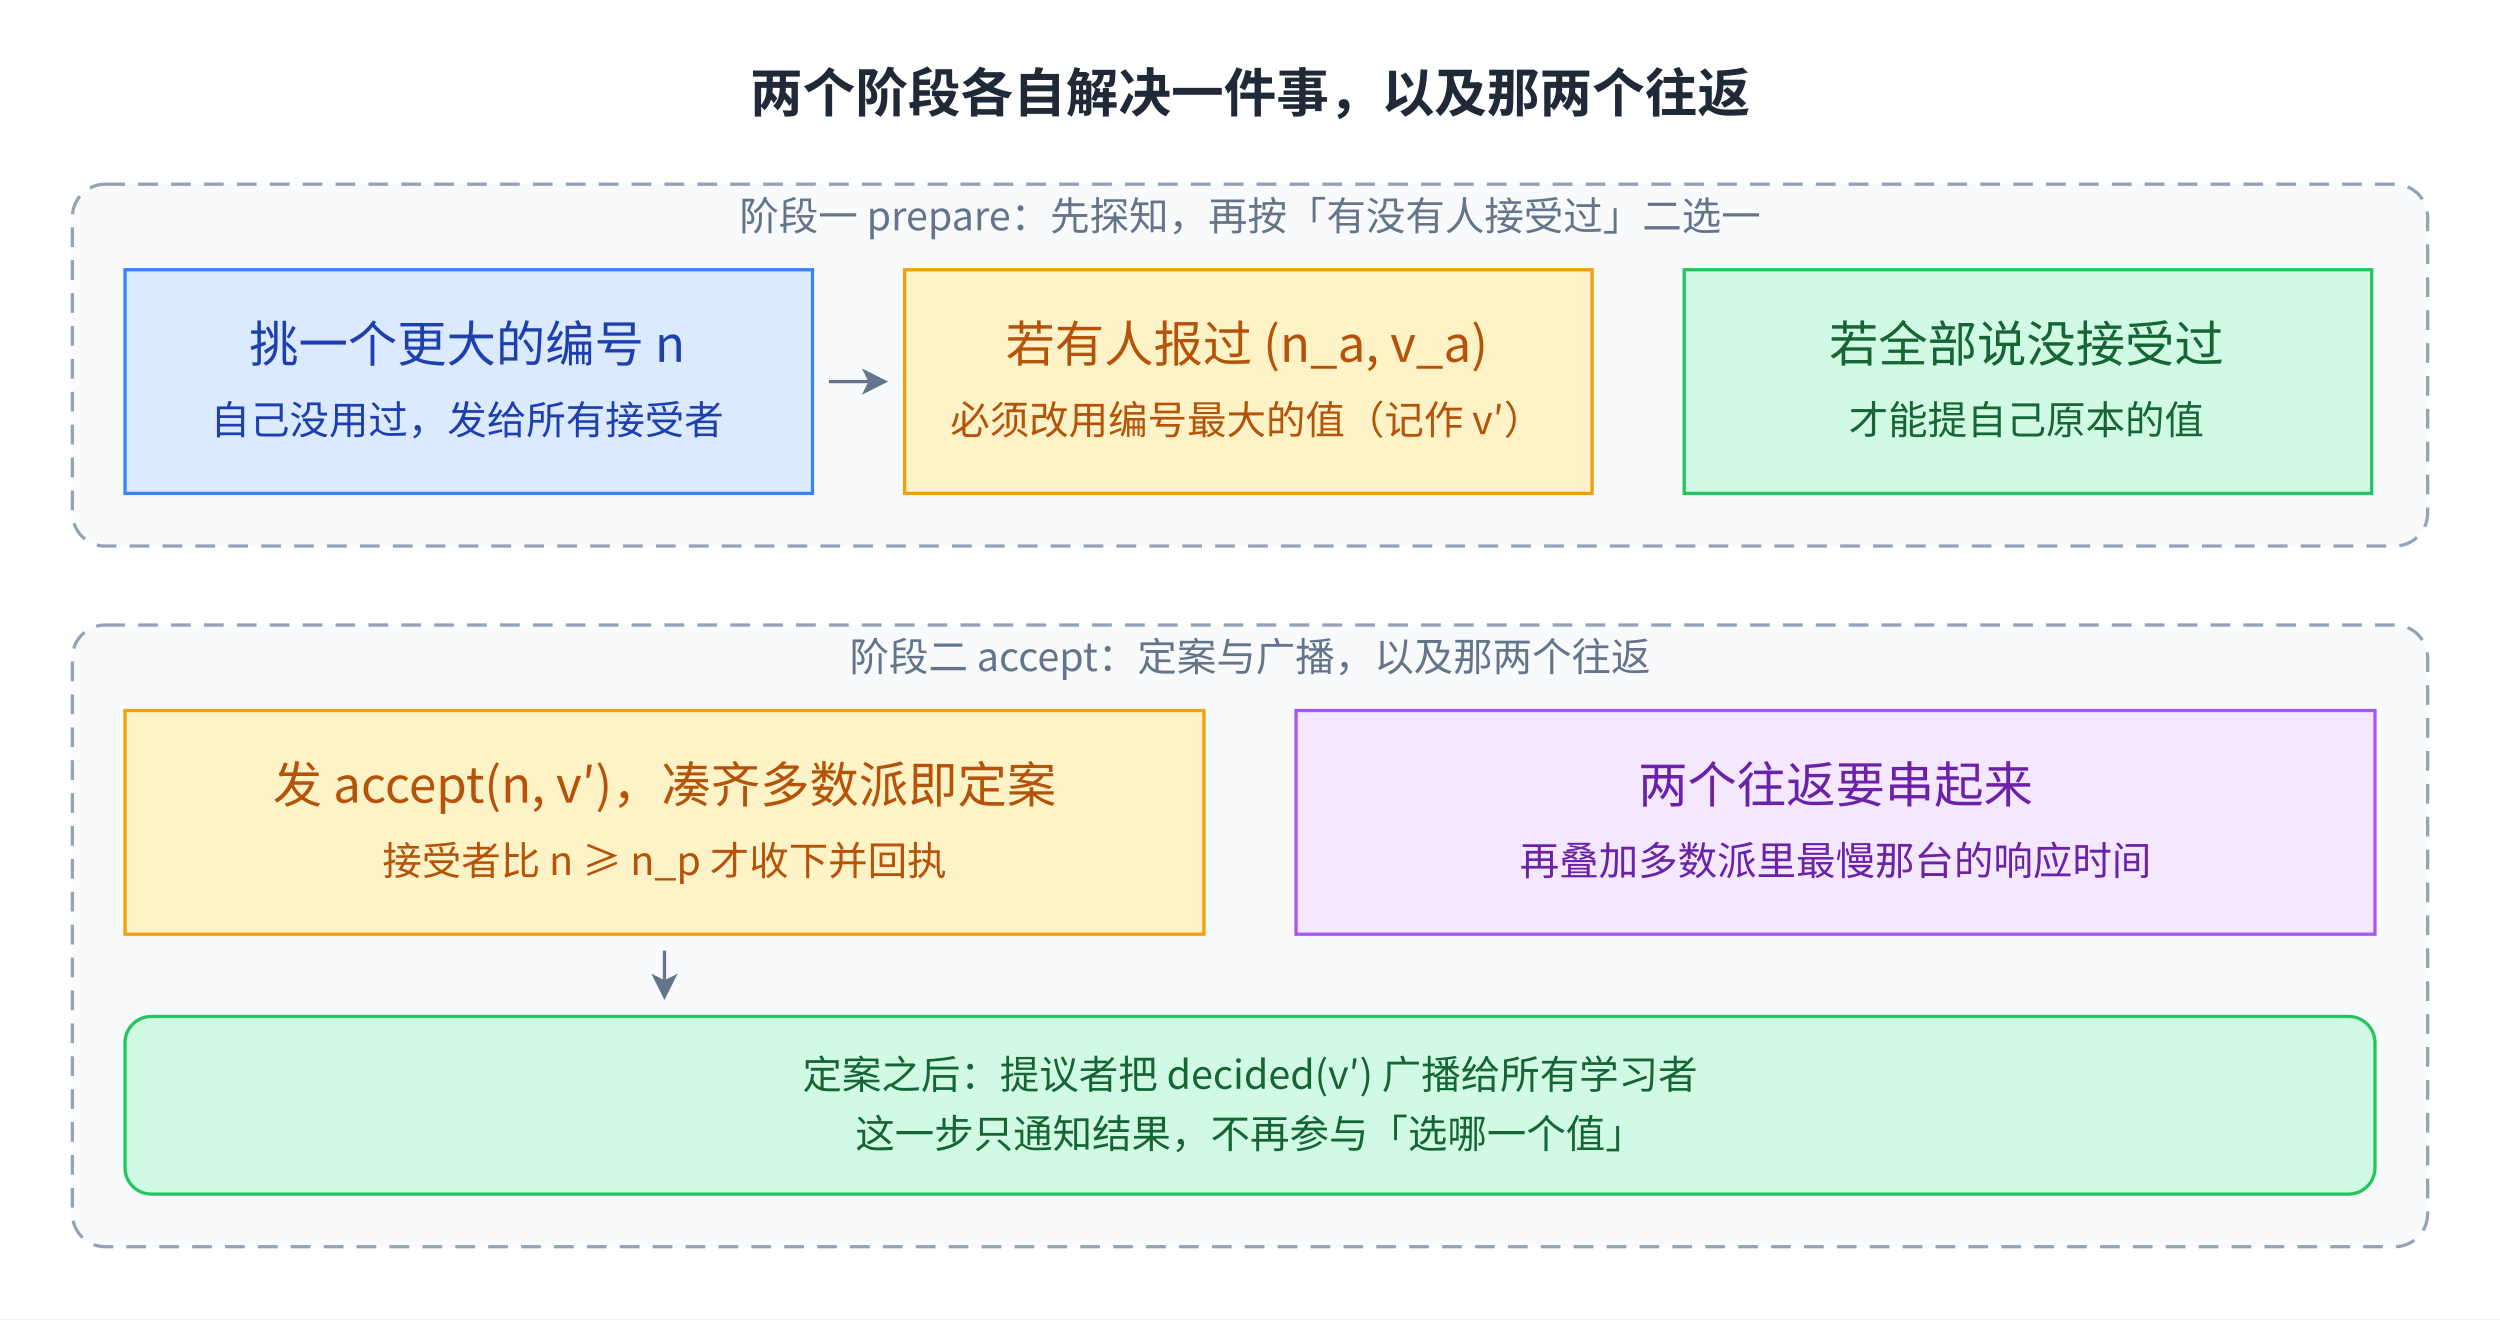
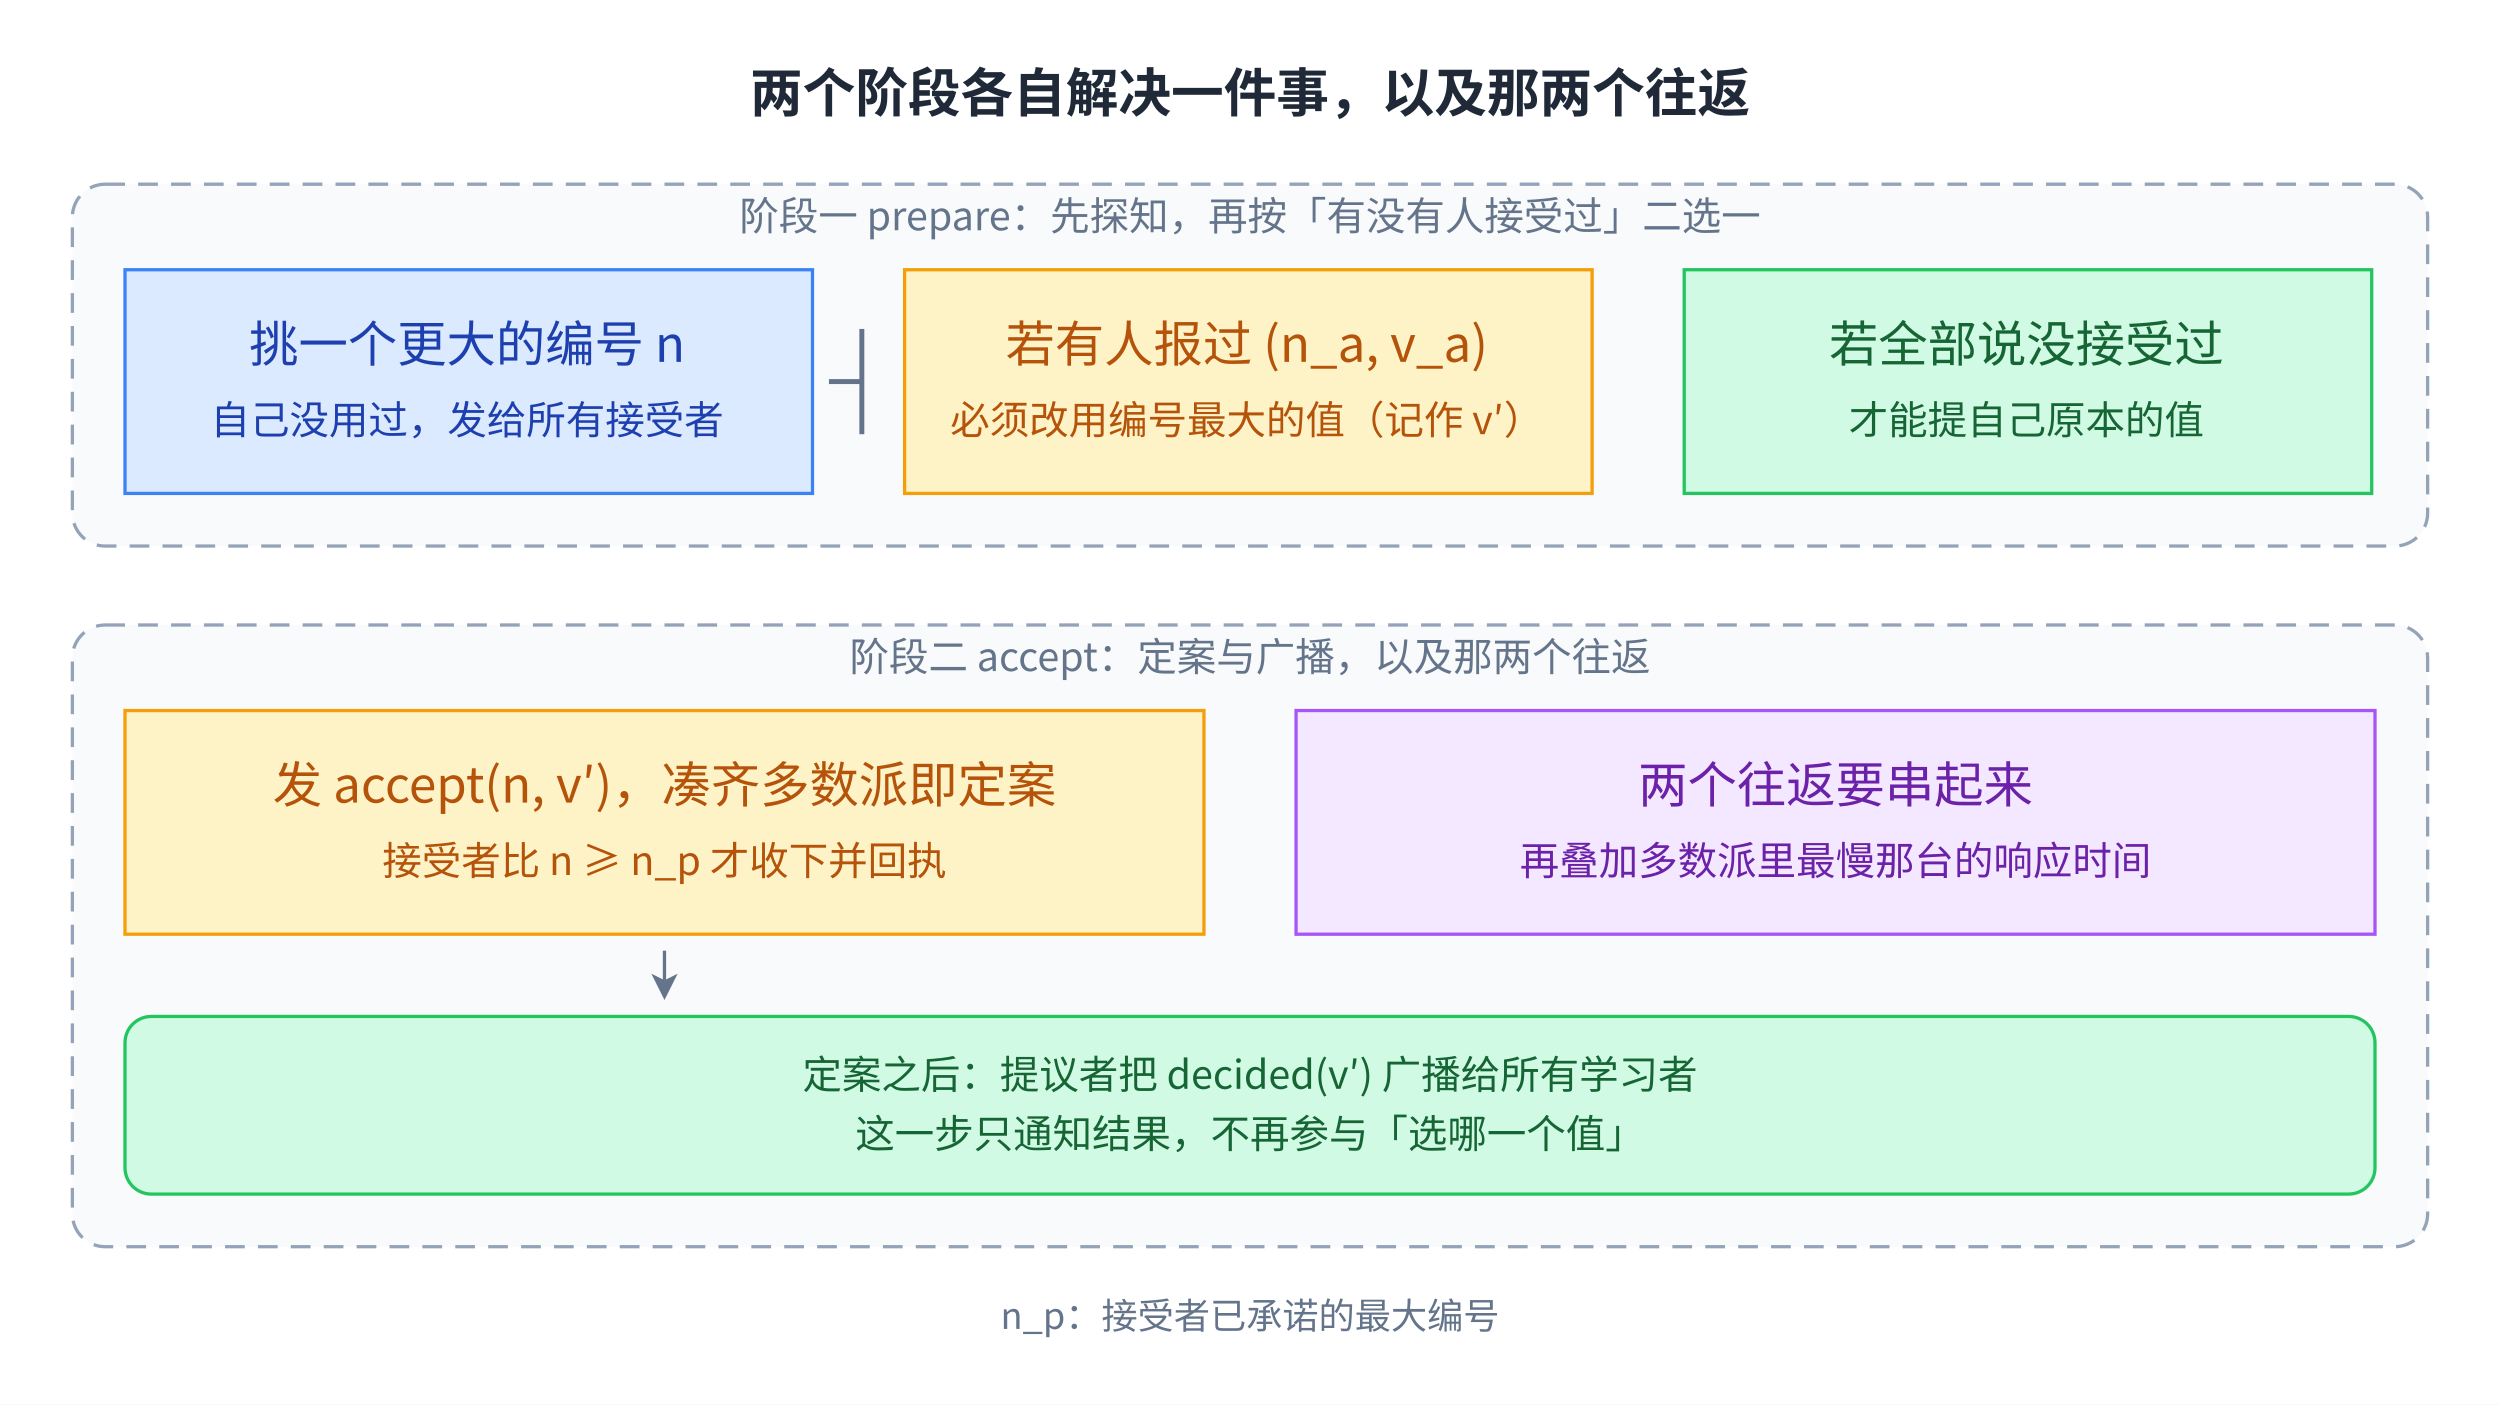
- <svg xmlns="http://www.w3.org/2000/svg" viewBox="0 0 760 401" width="760" height="401" role="img" aria-labelledby="fig-paxos-2-title fig-paxos-2-desc">
+ <svg xmlns="http://www.w3.org/2000/svg" viewBox="0 0 760 427" width="760" height="427" role="img" aria-labelledby="fig-paxos-2-title fig-paxos-2-desc">
  <defs>
    <style>
      text { font-family: 'PingFang SC', 'Microsoft YaHei', 'Noto Sans CJK SC', system-ui, sans-serif; }
    </style>
    <marker id="arrow" markerWidth="8" markerHeight="8" refX="2" refY="4" orient="auto" markerUnits="userSpaceOnUse">
      <path d="M0,0 L8,4 L0,8 L2,4 z" fill="#64748b" />
    </marker>
  </defs>
-   <rect x="0" y="0" width="760" height="401" fill="#ffffff" />
+   <rect x="0" y="0" width="760" height="427" fill="#ffffff" />
  <text x="380" y="34" font-size="16" font-weight="600" fill="#1f2937" text-anchor="middle">两个阶段各自解决一件事，以及那两个往返</text>
  <rect x="22" y="56" width="716" height="110" rx="10" fill="#f8fafc" stroke="#94a3b8" stroke-dasharray="6,4" />
  <text x="380" y="70" font-size="12" fill="#64748b" text-anchor="middle">阶段一 prepare：先探知，再按「有没有人接受过」二选一</text>
  <rect x="22" y="190" width="716" height="189" rx="10" fill="#f8fafc" stroke="#94a3b8" stroke-dasharray="6,4" />
  <text x="380" y="204" font-size="12" fill="#64748b" text-anchor="middle">阶段二 accept：定案与广播，以及那两个往返</text>
-   <path d="M252,116 L264,116" fill="none" stroke="#64748b" marker-end="url(#arrow)" />
+   <path d="M252,116 L262,116" fill="none" stroke="#64748b" stroke-width="1.5" />
+   <path d="M262,100 L262,132" fill="none" stroke="#64748b" stroke-width="1.5" />
  <rect x="38" y="82" width="209" height="68" fill="#dbeafe" stroke="#3b82f6" />
  <text x="142" y="110" font-size="15" fill="#1e40af" text-anchor="middle">挑一个更大的编号 n</text>
  <text x="142" y="132" font-size="12" fill="#1e40af" text-anchor="middle">自己没用过，发给所有接受者</text>
  <rect x="275" y="82" width="209" height="68" fill="#fef3c7" stroke="#f59e0b" />
  <text x="379" y="110" font-size="15" fill="#b45309" text-anchor="middle">若有人报过 (n_a, v_a)</text>
  <text x="379" y="132" font-size="12" fill="#b45309" text-anchor="middle">必须改用编号最大的值（记作 v′）</text>
  <rect x="512" y="82" width="209" height="68" fill="#d1fae5" stroke="#22c55e" />
  <text x="616" y="110" font-size="15" fill="#166534" text-anchor="middle">若全部说没接受过</text>
  <text x="616" y="132" font-size="12" fill="#166534" text-anchor="middle">才能提自己原本的值</text>
  <rect x="38" y="216" width="328" height="68" fill="#fef3c7" stroke="#f59e0b" />
  <text x="202" y="244" font-size="15" fill="#b45309" text-anchor="middle">发 accept(n, v′)，凑齐多数派即定案</text>
  <text x="202" y="266" font-size="12" fill="#b45309" text-anchor="middle">接受者比 n ≥ n_p 才收下并回执</text>
  <rect x="394" y="216" width="328" height="68" fill="#f3e8ff" stroke="#a855f7" />
  <text x="558" y="244" font-size="15" fill="#6b21a8" text-anchor="middle">两个往返要串起来</text>
  <text x="558" y="266" font-size="12" fill="#6b21a8" text-anchor="middle">再叠加多数派里最慢那台的响应时间</text>
  <path d="M202,289 L202,298" fill="none" stroke="#64748b" marker-end="url(#arrow)" />
  <rect x="38" y="309" width="684" height="54" rx="8" fill="#d1fae5" stroke="#22c55e" />
  <text x="380" y="331" font-size="12" fill="#166534" text-anchor="middle">定案之后：提议者把 decided(v′) 广播给所有学习者</text>
  <text x="380" y="349" font-size="12" fill="#166534" text-anchor="middle">这一步只通知结果，不再参与「选哪一个值」</text>
+   <text x="380" y="404" font-size="11" fill="#64748b" text-anchor="middle">n_p：接受者已承诺的最大编号</text>
</svg>
